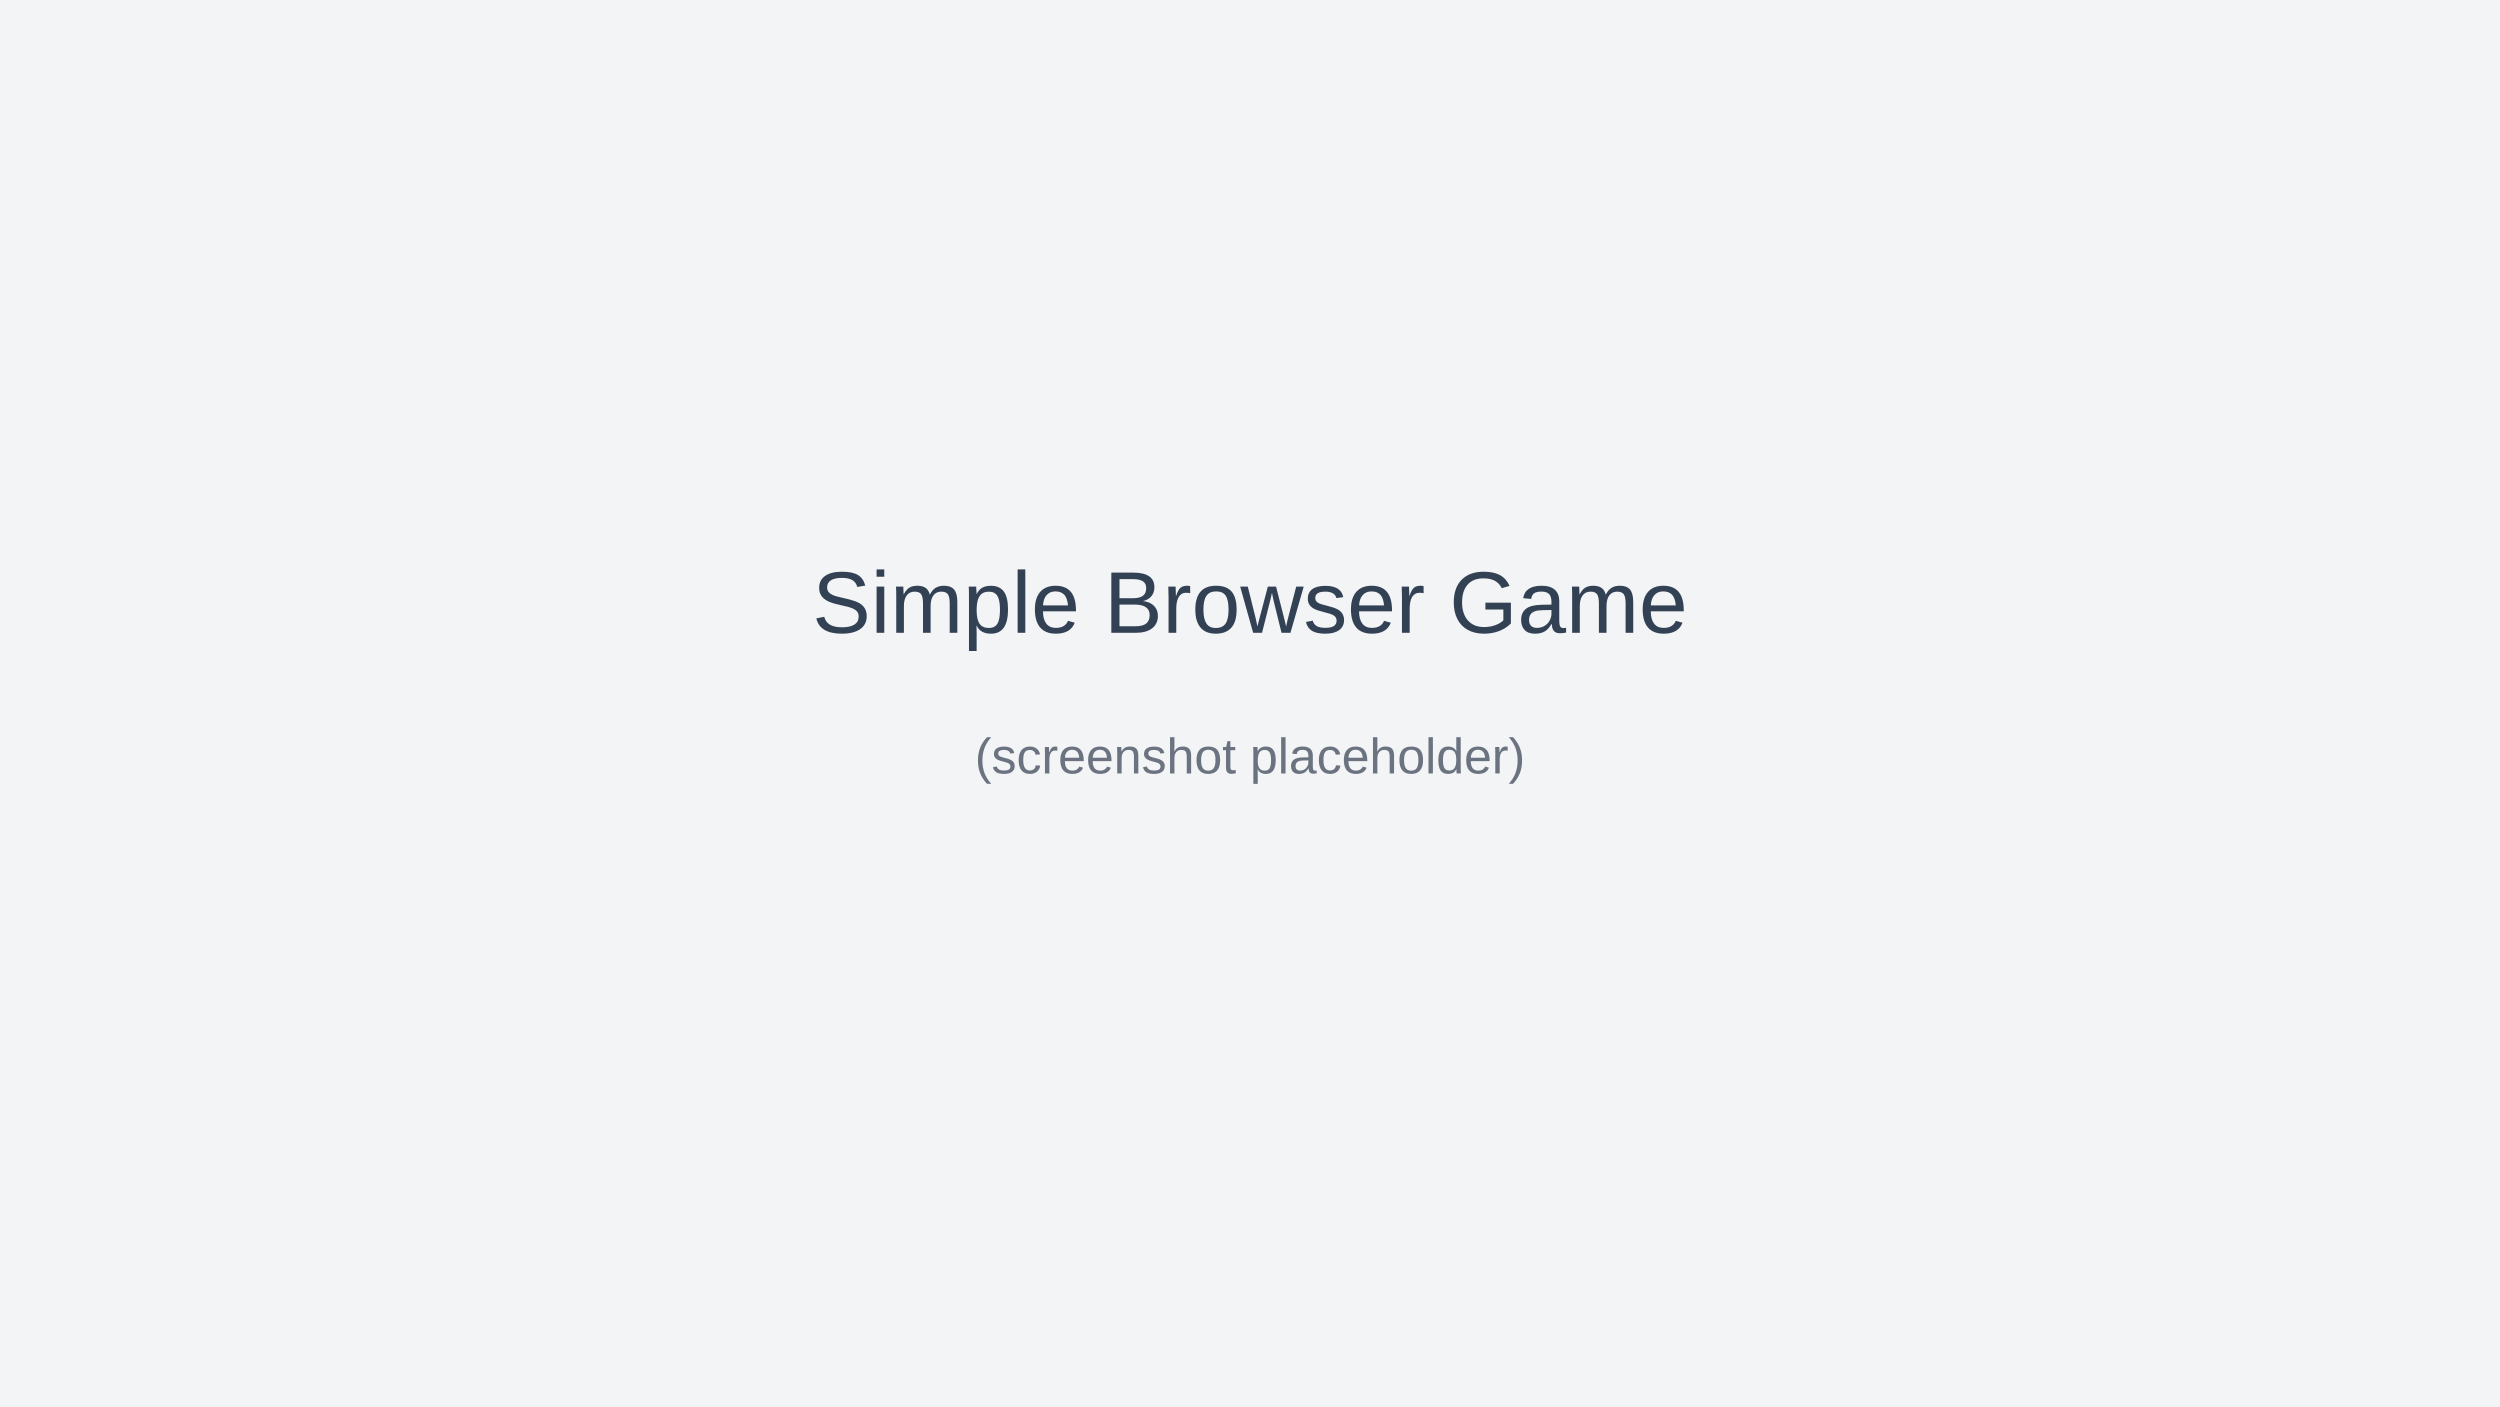
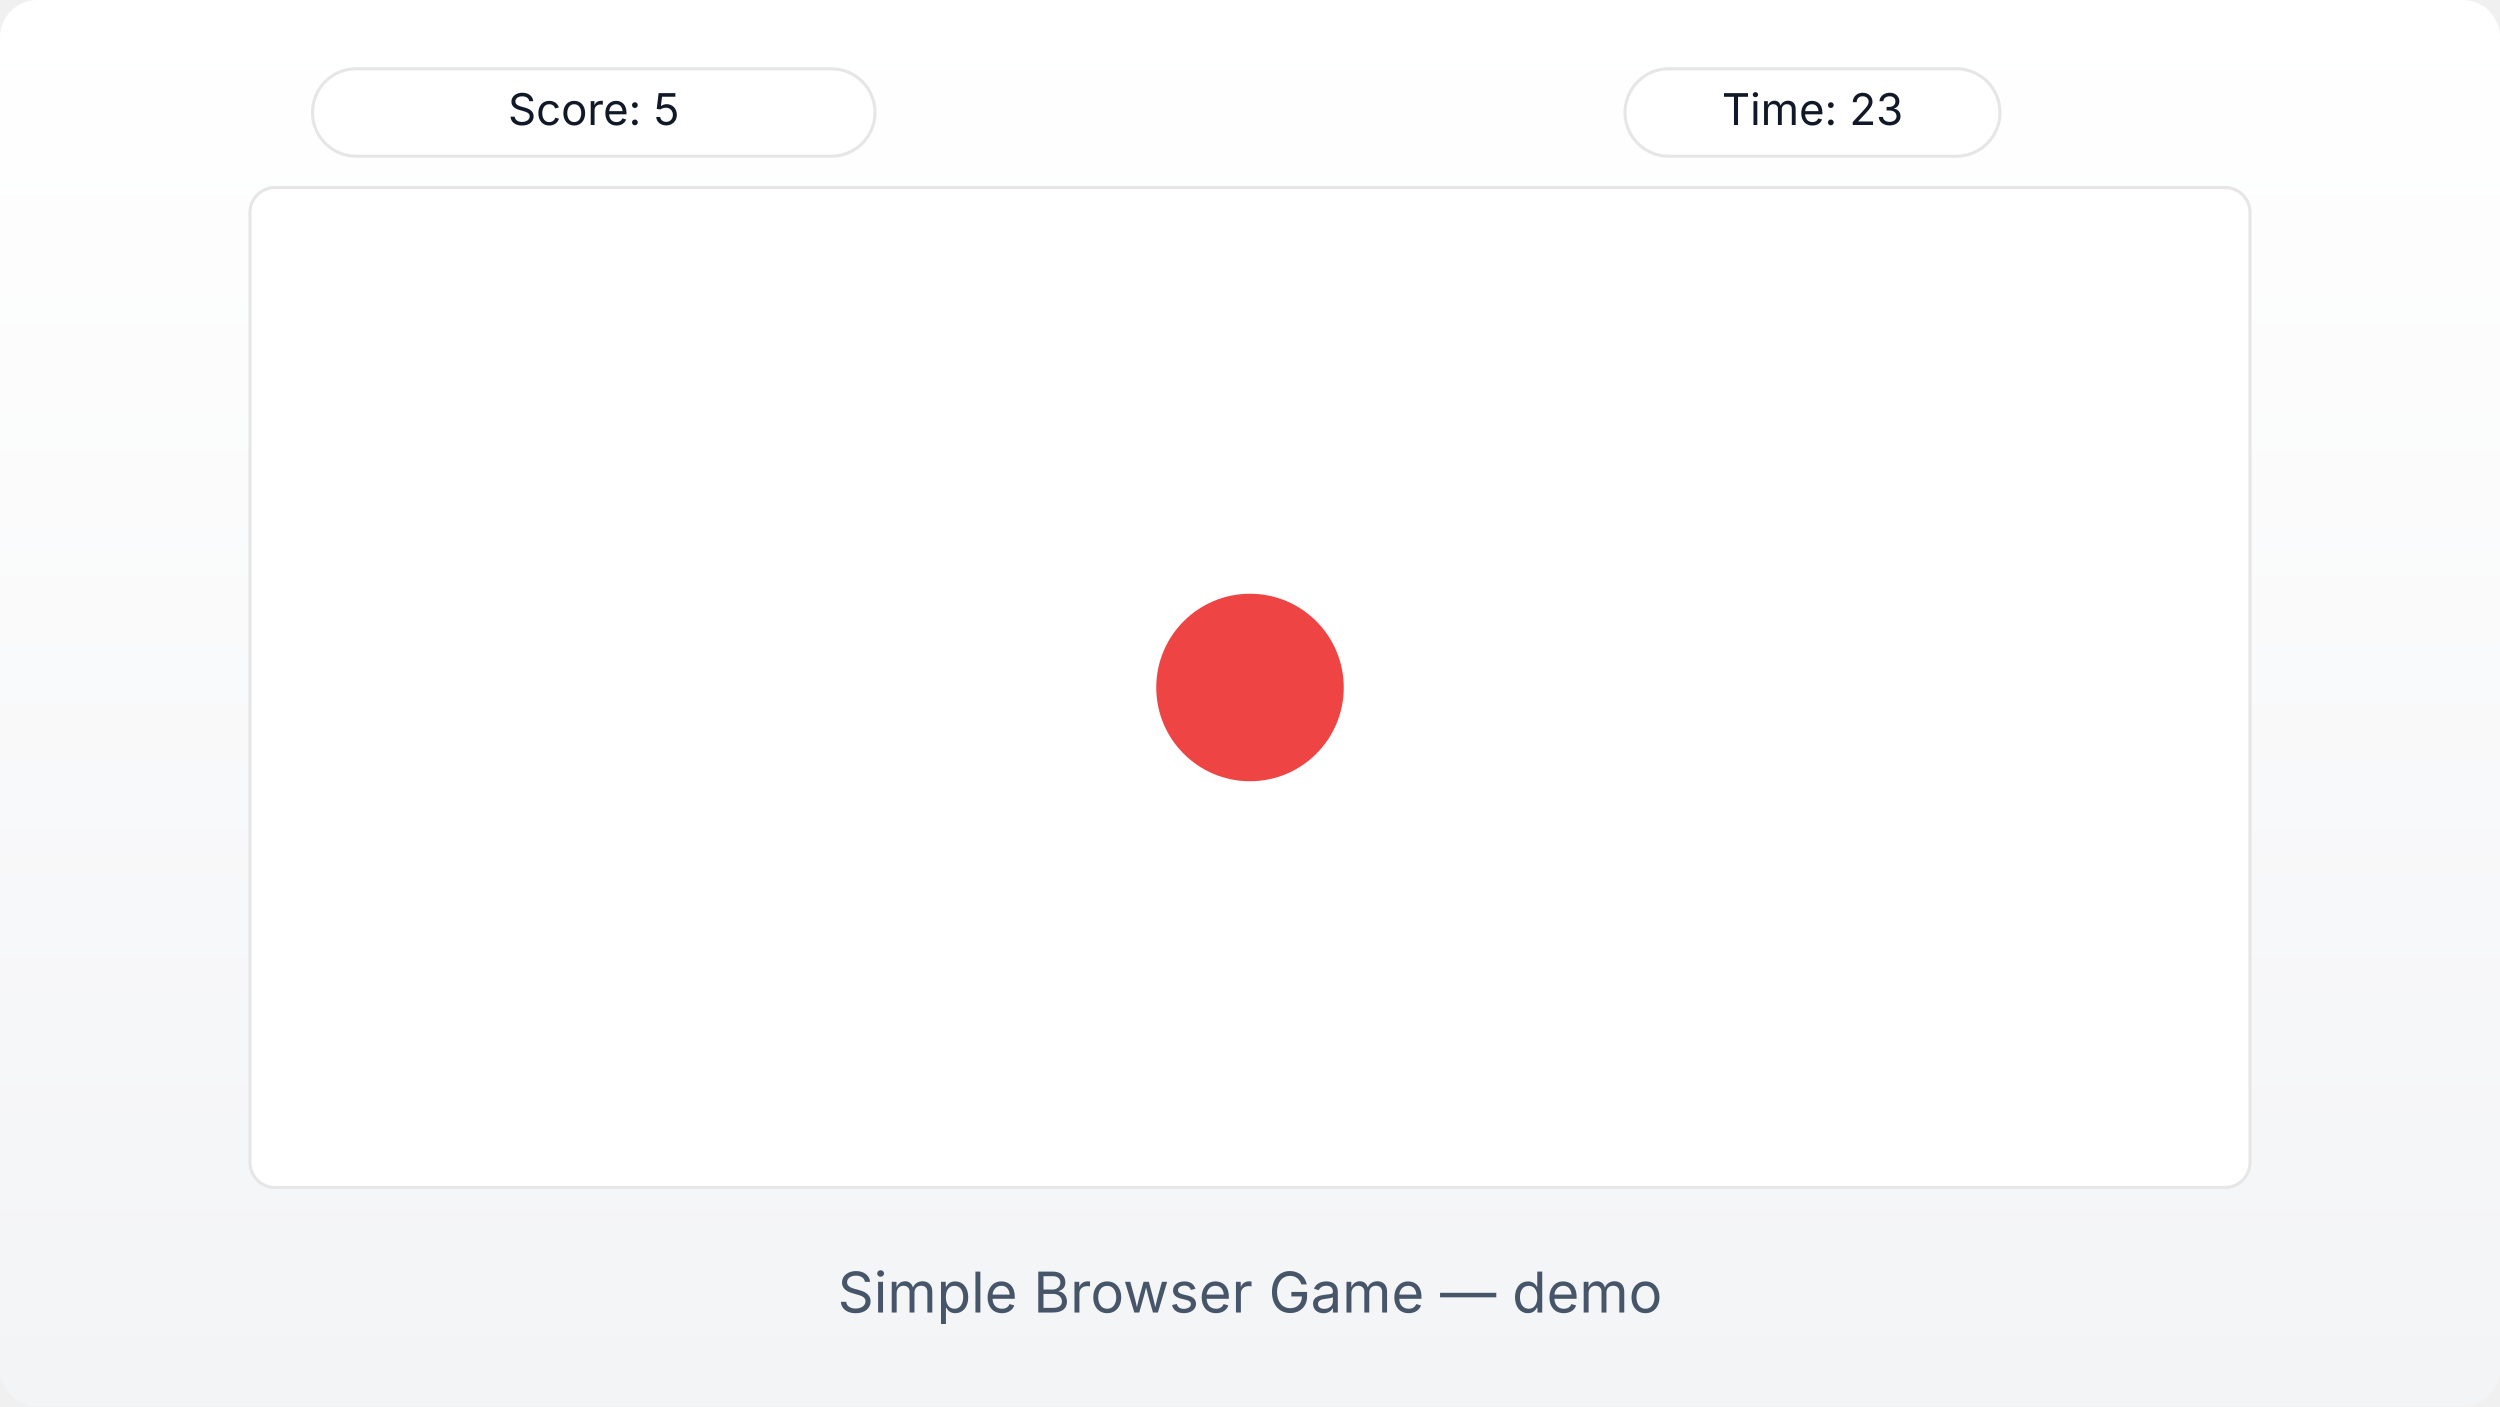
<svg xmlns="http://www.w3.org/2000/svg" width="800" height="450" viewBox="0 0 800 450">
-   <rect width="100%" height="100%" fill="#f3f4f6" />
-   <g font-family="Arial, Helvetica, sans-serif" fill="#334155">
-     <text x="50%" y="45%" font-size="28" text-anchor="middle">Simple Browser Game</text>
-     <text x="50%" y="55%" font-size="16" text-anchor="middle" fill="#6b7280">(screenshot placeholder)</text>
+   <defs>
+     <linearGradient id="bg" x1="0" x2="0" y1="0" y2="1">
+       <stop offset="0%" stop-color="#ffffff" />
+       <stop offset="100%" stop-color="#f3f4f6" />
+     </linearGradient>
+   </defs>
+   <rect width="100%" height="100%" fill="url(#bg)" rx="12" />
+   <g font-family="Inter, Arial, Helvetica, sans-serif" fill="#0f172a">
+     <rect x="80" y="60" width="640" height="320" rx="8" fill="#ffffff" stroke="#e6e6e6" />
+     <circle cx="400" cy="220" r="30" fill="#ef4444" />
+     <text x="400" y="220" font-size="12" text-anchor="middle" dy="4" fill="#fff"> </text>
+     <g font-size="14">
+       <rect x="100" y="22" width="180" height="28" rx="14" fill="#ffffff" stroke="#e6e6e6" />
+       <text x="190" y="40" text-anchor="middle" fill="#111827">Score: 5</text>
+       <rect x="520" y="22" width="120" height="28" rx="14" fill="#ffffff" stroke="#e6e6e6" />
+       <text x="580" y="40" text-anchor="middle" fill="#111827">Time: 23</text>
+     </g>
+     <text x="400" y="420" font-size="18" text-anchor="middle" fill="#475569">Simple Browser Game — demo</text>
  </g>
</svg>
